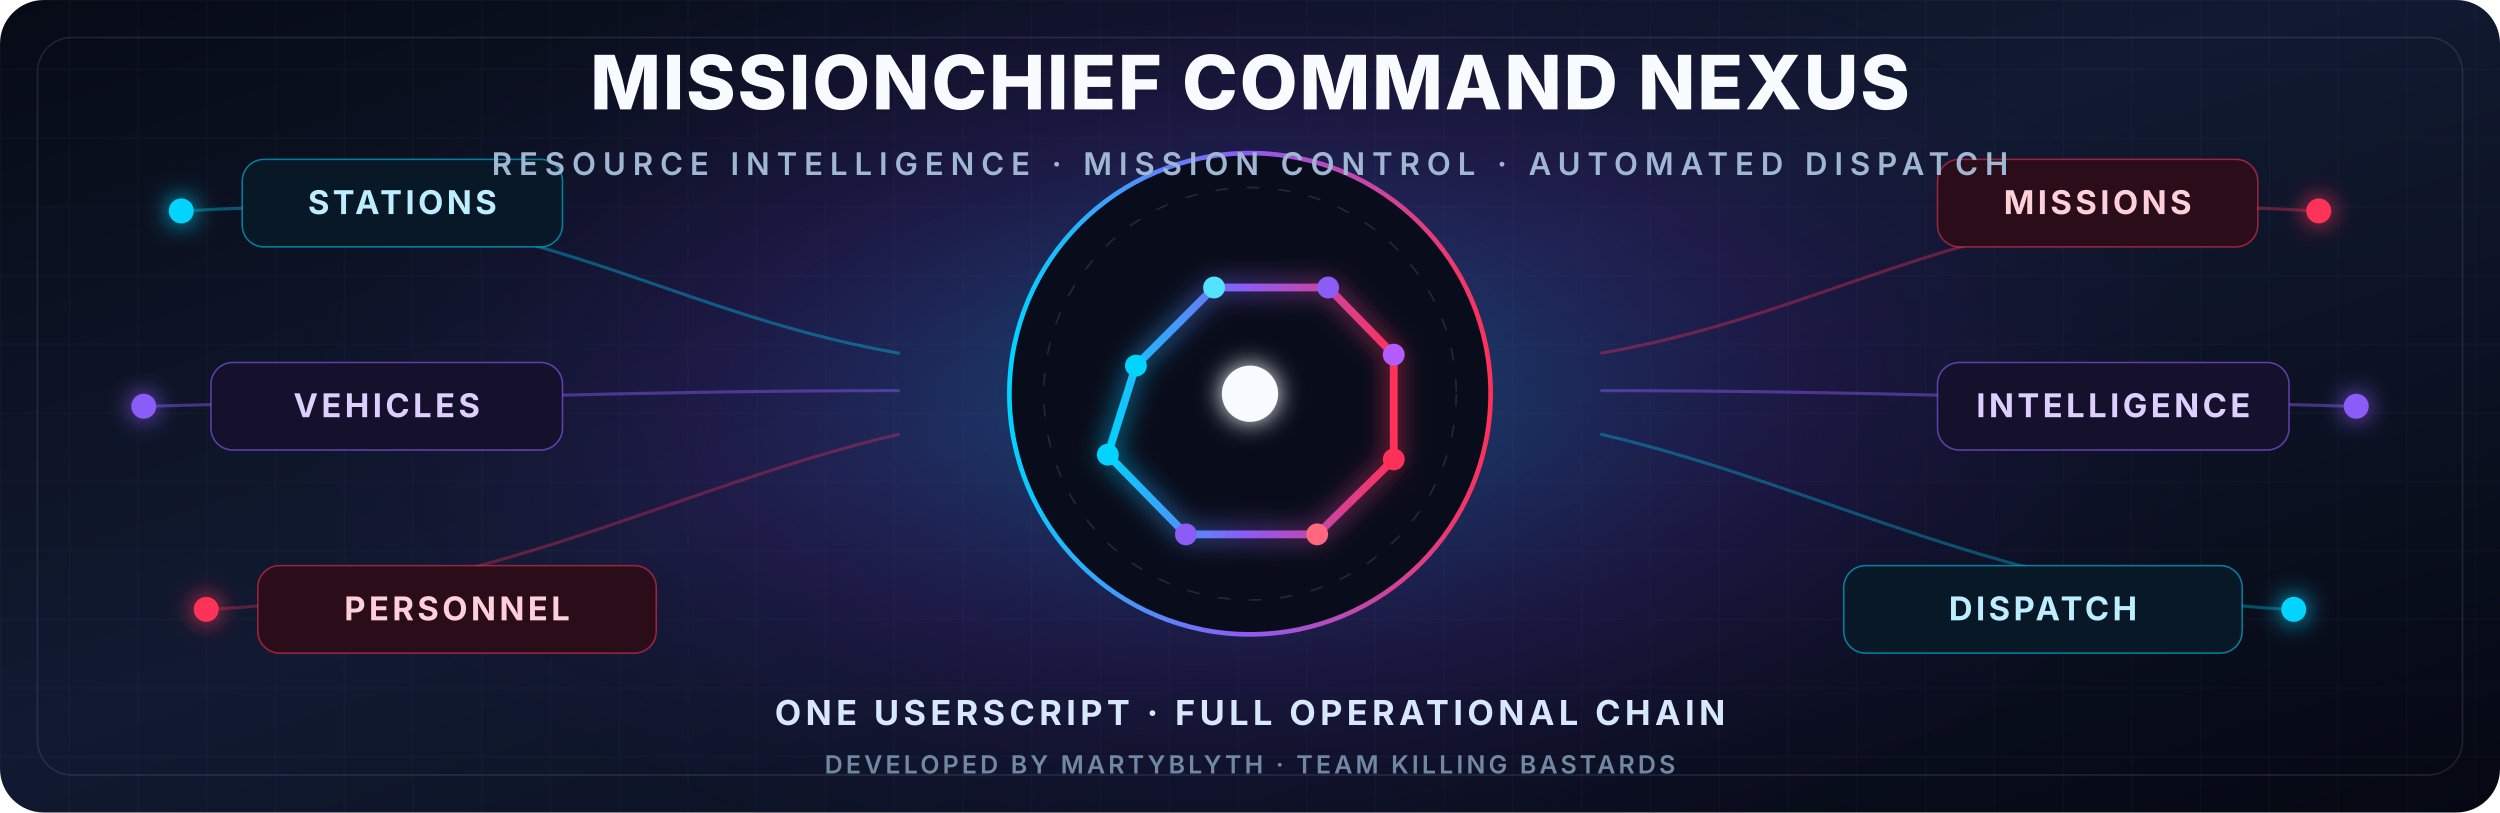
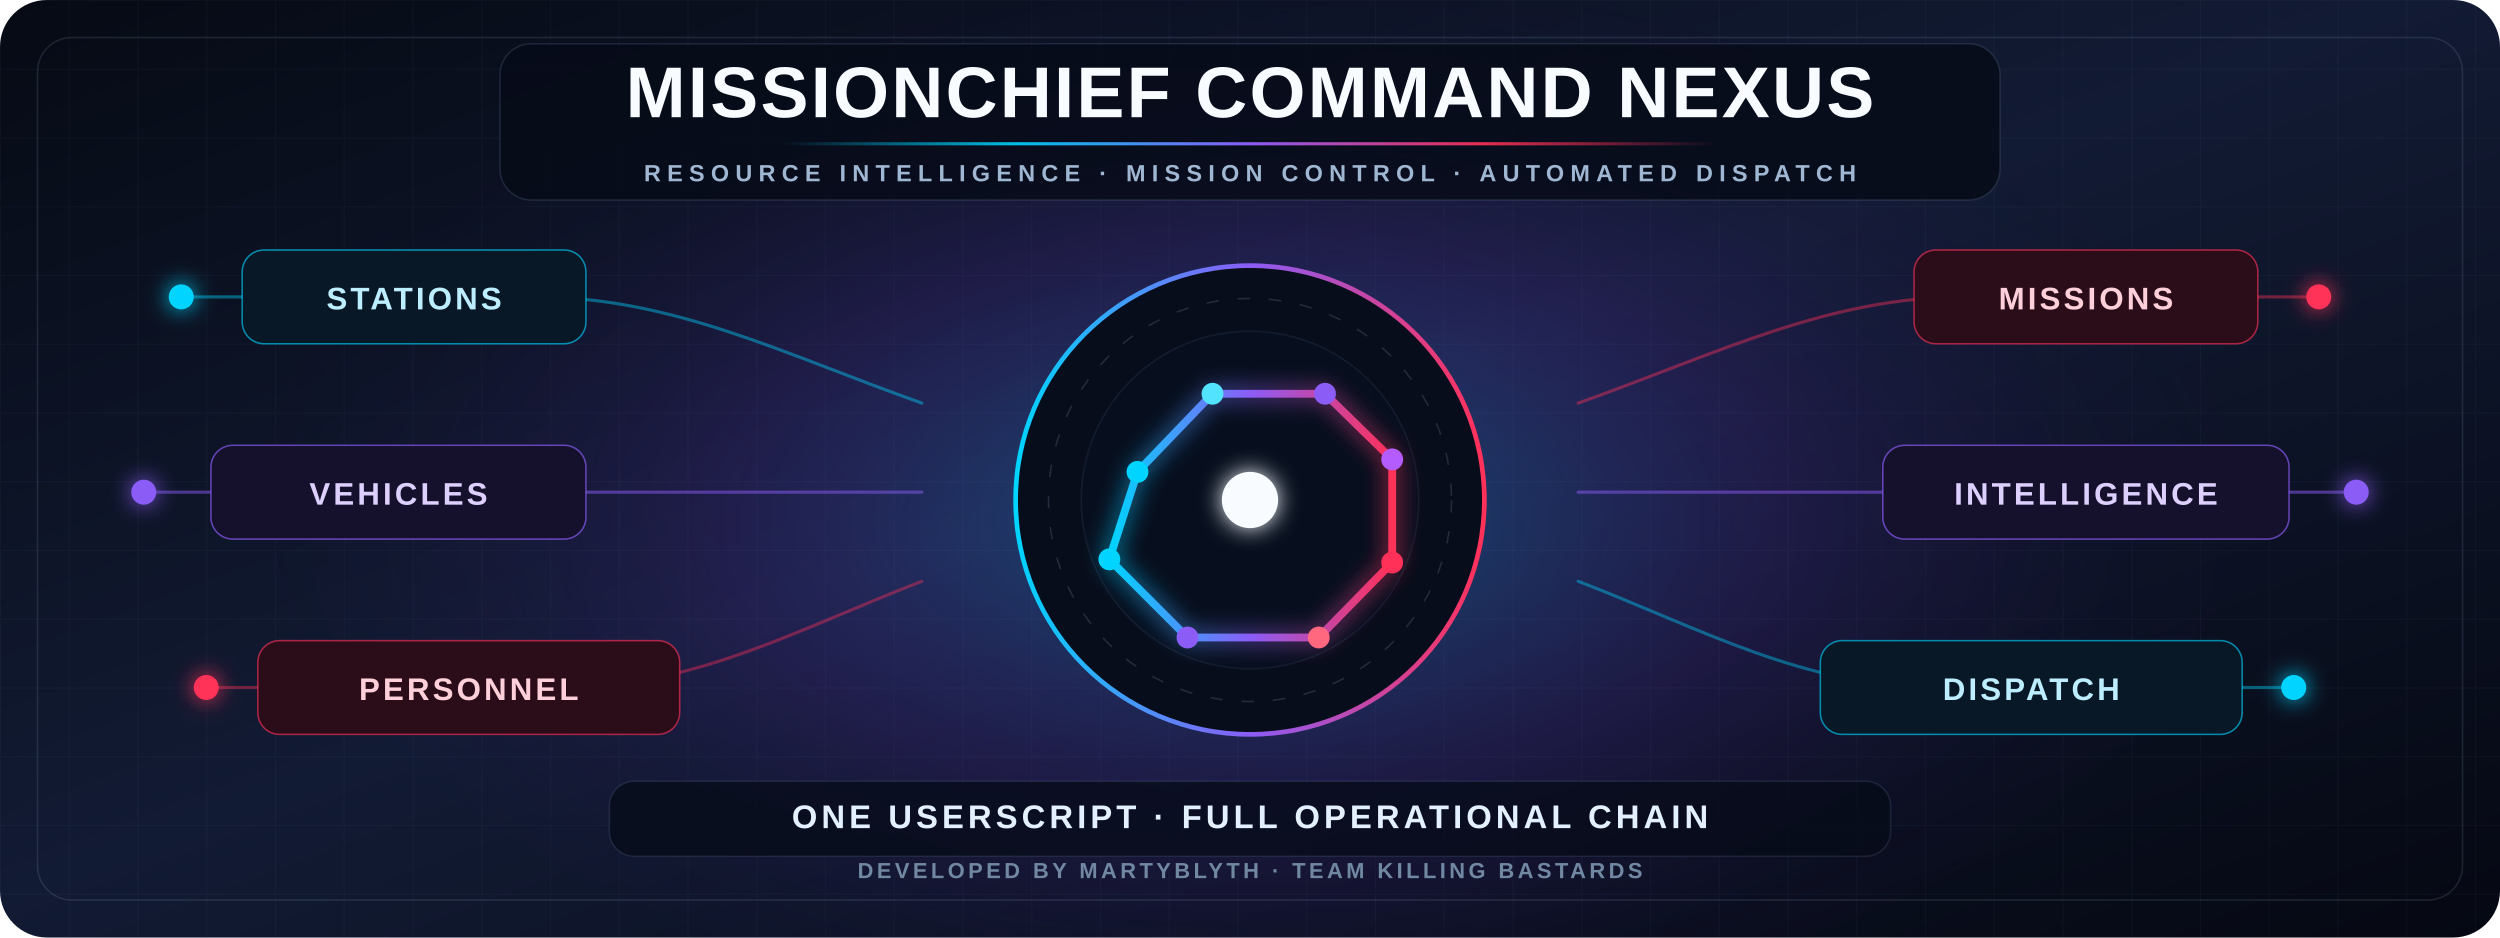
- <svg xmlns="http://www.w3.org/2000/svg" width="1600" height="520" viewBox="0 0 1600 520" role="img" aria-labelledby="title desc">
+ <svg xmlns="http://www.w3.org/2000/svg" width="1600" height="600" viewBox="0 0 1600 600" role="img" aria-labelledby="title desc">
  <defs>
    <linearGradient id="bg" x1="0" y1="0" x2="1" y2="1">
-       <stop offset="0" stop-color="#070b16" />
-       <stop offset="0.46" stop-color="#111a31" />
+       <stop offset="0" stop-color="#060a14" />
+       <stop offset="0.48" stop-color="#121b34" />
      <stop offset="1" stop-color="#050812" />
    </linearGradient>
-     <radialGradient id="core" cx="50%" cy="50%" r="58%">
-       <stop offset="0" stop-color="#13b8ff" stop-opacity="0.36" />
-       <stop offset="0.5" stop-color="#6d28d9" stop-opacity="0.14" />
-       <stop offset="1" stop-color="#000" stop-opacity="0" />
+     <radialGradient id="coreGlow" cx="50%" cy="52%" r="56%">
+       <stop offset="0" stop-color="#17bfff" stop-opacity="0.34" />
+       <stop offset="0.48" stop-color="#7c3aed" stop-opacity="0.14" />
+       <stop offset="1" stop-color="#000000" stop-opacity="0" />
    </radialGradient>
    <linearGradient id="accent" x1="0" y1="0" x2="1" y2="0">
      <stop offset="0" stop-color="#00d4ff" />
-       <stop offset="0.48" stop-color="#8b5cf6" />
+       <stop offset="0.50" stop-color="#8b5cf6" />
      <stop offset="1" stop-color="#ff3158" />
    </linearGradient>
+     <linearGradient id="titleRule" x1="0" y1="0" x2="1" y2="0">
+       <stop offset="0" stop-color="#00d4ff" stop-opacity="0" />
+       <stop offset="0.25" stop-color="#00d4ff" stop-opacity="0.9" />
+       <stop offset="0.50" stop-color="#8b5cf6" stop-opacity="1" />
+       <stop offset="0.75" stop-color="#ff3158" stop-opacity="0.9" />
+       <stop offset="1" stop-color="#ff3158" stop-opacity="0" />
+     </linearGradient>
    <filter id="glow" x="-80%" y="-80%" width="260%" height="260%">
-       <feGaussianBlur stdDeviation="8" result="blur" />
+       <feGaussianBlur stdDeviation="7" result="blur" />
      <feMerge>
        <feMergeNode in="blur" />
        <feMergeNode in="SourceGraphic" />
      </feMerge>
    </filter>
    <pattern id="grid" width="44" height="44" patternUnits="userSpaceOnUse">
-       <path d="M44 0H0V44" fill="none" stroke="#86a5c7" stroke-opacity="0.06" stroke-width="1" />
+       <path d="M44 0H0V44" fill="none" stroke="#9ab4d2" stroke-opacity="0.055" stroke-width="1" />
    </pattern>
  </defs>
-   <rect width="1600" height="520" rx="28" fill="url(#bg)" />
-   <rect width="1600" height="520" rx="28" fill="url(#grid)" />
-   <ellipse cx="800" cy="255" rx="610" ry="310" fill="url(#core)" />
+   <rect width="1600" height="600" rx="30" fill="url(#bg)" />
+   <rect width="1600" height="600" rx="30" fill="url(#grid)" />
+   <ellipse cx="800" cy="320" rx="630" ry="340" fill="url(#coreGlow)" />
+   <rect x="24" y="24" width="1552" height="552" rx="22" fill="none" stroke="#c7ddf7" stroke-opacity="0.12" />
+   <g>
+     <rect x="320" y="28" width="960" height="100" rx="20" fill="#060b18" fill-opacity="0.84" stroke="#9fc5eb" stroke-opacity="0.14" />
+     <text x="800" y="75" text-anchor="middle" fill="#f8fbff" font-family="Segoe UI,Arial,sans-serif" font-size="46" font-weight="800" letter-spacing="1.5">MISSIONCHIEF COMMAND NEXUS</text>
+     <rect x="500" y="91" width="600" height="2" rx="1" fill="url(#titleRule)" />
+     <text x="800" y="116" text-anchor="middle" fill="#9fb7d2" font-family="Segoe UI,Arial,sans-serif" font-size="15" font-weight="700" letter-spacing="4">RESOURCE INTELLIGENCE · MISSION CONTROL · AUTOMATED DISPATCH</text>
+   </g>
  <g fill="none" stroke-linecap="round">
-     <path d="M120 135C330 120 415 198 575 226" stroke="#00d4ff" stroke-opacity="0.35" stroke-width="2" />
-     <path d="M95 260C290 255 420 250 575 250" stroke="#8b5cf6" stroke-opacity="0.45" stroke-width="2" />
-     <path d="M135 390C320 380 430 312 575 278" stroke="#ff3158" stroke-opacity="0.32" stroke-width="2" />
-     <path d="M1480 135C1270 120 1185 198 1025 226" stroke="#ff3158" stroke-opacity="0.35" stroke-width="2" />
-     <path d="M1505 260C1310 255 1180 250 1025 250" stroke="#8b5cf6" stroke-opacity="0.45" stroke-width="2" />
-     <path d="M1465 390C1280 380 1170 312 1025 278" stroke="#00d4ff" stroke-opacity="0.32" stroke-width="2" />
+     <path d="M116 190H342C430 190 500 226 590 258" stroke="#00d4ff" stroke-opacity="0.42" stroke-width="2" />
+     <path d="M92 315H350C455 315 515 315 590 315" stroke="#8b5cf6" stroke-opacity="0.5" stroke-width="2" />
+     <path d="M132 440H360C445 440 512 402 590 372" stroke="#ff3158" stroke-opacity="0.40" stroke-width="2" />
+     <path d="M1484 190H1258C1170 190 1100 226 1010 258" stroke="#ff3158" stroke-opacity="0.42" stroke-width="2" />
+     <path d="M1508 315H1250C1145 315 1085 315 1010 315" stroke="#8b5cf6" stroke-opacity="0.5" stroke-width="2" />
+     <path d="M1468 440H1240C1155 440 1088 402 1010 372" stroke="#00d4ff" stroke-opacity="0.40" stroke-width="2" />
  </g>
  <g filter="url(#glow)">
-     <circle cx="116" cy="135" r="8" fill="#00d4ff" />
-     <circle cx="92" cy="260" r="8" fill="#8b5cf6" />
-     <circle cx="132" cy="390" r="8" fill="#ff3158" />
-     <circle cx="1484" cy="135" r="8" fill="#ff3158" />
-     <circle cx="1508" cy="260" r="8" fill="#8b5cf6" />
-     <circle cx="1468" cy="390" r="8" fill="#00d4ff" />
+     <circle cx="116" cy="190" r="8" fill="#00d4ff" />
+     <circle cx="92" cy="315" r="8" fill="#8b5cf6" />
+     <circle cx="132" cy="440" r="8" fill="#ff3158" />
+     <circle cx="1484" cy="190" r="8" fill="#ff3158" />
+     <circle cx="1508" cy="315" r="8" fill="#8b5cf6" />
+     <circle cx="1468" cy="440" r="8" fill="#00d4ff" />
  </g>
-   <g font-family="Inter,Segoe UI,Arial,sans-serif" font-size="21" font-weight="700" letter-spacing="2.2">
-     <g transform="translate(155 102)">
-       <rect width="205" height="56" rx="14" fill="#091827" stroke="#00d4ff" stroke-opacity="0.55" />
-       <text x="102.5" y="35" text-anchor="middle" fill="#bceeff">STATIONS</text>
+   <g font-family="Segoe UI,Arial,sans-serif" font-size="20" font-weight="800" letter-spacing="2">
+     <g transform="translate(155 160)">
+       <rect width="220" height="60" rx="14" fill="#091827" stroke="#00d4ff" stroke-opacity="0.62" />
+       <text x="110" y="38" text-anchor="middle" fill="#bceeff">STATIONS</text>
    </g>
-     <g transform="translate(135 232)">
-       <rect width="225" height="56" rx="14" fill="#15102b" stroke="#8b5cf6" stroke-opacity="0.62" />
-       <text x="112.5" y="35" text-anchor="middle" fill="#ddd0ff">VEHICLES</text>
+     <g transform="translate(135 285)">
+       <rect width="240" height="60" rx="14" fill="#15102b" stroke="#8b5cf6" stroke-opacity="0.68" />
+       <text x="120" y="38" text-anchor="middle" fill="#ddd0ff">VEHICLES</text>
    </g>
-     <g transform="translate(165 362)">
-       <rect width="255" height="56" rx="14" fill="#2b0d1a" stroke="#ff3158" stroke-opacity="0.55" />
-       <text x="127.5" y="35" text-anchor="middle" fill="#ffd0d9">PERSONNEL</text>
+     <g transform="translate(165 410)">
+       <rect width="270" height="60" rx="14" fill="#2b0d1a" stroke="#ff3158" stroke-opacity="0.62" />
+       <text x="135" y="38" text-anchor="middle" fill="#ffd0d9">PERSONNEL</text>
    </g>
-     <g transform="translate(1240 102)">
-       <rect width="205" height="56" rx="14" fill="#2b0d1a" stroke="#ff3158" stroke-opacity="0.55" />
-       <text x="102.5" y="35" text-anchor="middle" fill="#ffd0d9">MISSIONS</text>
+     <g transform="translate(1225 160)">
+       <rect width="220" height="60" rx="14" fill="#2b0d1a" stroke="#ff3158" stroke-opacity="0.62" />
+       <text x="110" y="38" text-anchor="middle" fill="#ffd0d9">MISSIONS</text>
    </g>
-     <g transform="translate(1240 232)">
-       <rect width="225" height="56" rx="14" fill="#15102b" stroke="#8b5cf6" stroke-opacity="0.62" />
-       <text x="112.5" y="35" text-anchor="middle" fill="#ddd0ff">INTELLIGENCE</text>
+     <g transform="translate(1205 285)">
+       <rect width="260" height="60" rx="14" fill="#15102b" stroke="#8b5cf6" stroke-opacity="0.68" />
+       <text x="130" y="38" text-anchor="middle" fill="#ddd0ff">INTELLIGENCE</text>
    </g>
-     <g transform="translate(1180 362)">
-       <rect width="255" height="56" rx="14" fill="#091827" stroke="#00d4ff" stroke-opacity="0.55" />
-       <text x="127.5" y="35" text-anchor="middle" fill="#bceeff">DISPATCH</text>
+     <g transform="translate(1165 410)">
+       <rect width="270" height="60" rx="14" fill="#091827" stroke="#00d4ff" stroke-opacity="0.62" />
+       <text x="135" y="38" text-anchor="middle" fill="#bceeff">DISPATCH</text>
    </g>
  </g>
-   <g transform="translate(800 252)">
-     <circle r="154" fill="#090d1b" stroke="url(#accent)" stroke-width="3" />
-     <circle r="132" fill="none" stroke="#a8c4e4" stroke-opacity="0.16" stroke-width="1" stroke-dasharray="8 12" />
-     <path d="M-73-18L-23-68H50L92-25V42L43 90H-41L-91 39Z" fill="none" stroke="url(#accent)" stroke-width="5" filter="url(#glow)" />
-     <circle cx="-73" cy="-18" r="7" fill="#00d4ff" />
-     <circle cx="-23" cy="-68" r="7" fill="#52e3ff" />
-     <circle cx="50" cy="-68" r="7" fill="#8b5cf6" />
-     <circle cx="92" cy="-25" r="7" fill="#b55cff" />
-     <circle cx="92" cy="42" r="7" fill="#ff3158" />
-     <circle cx="43" cy="90" r="7" fill="#ff687f" />
-     <circle cx="-41" cy="90" r="7" fill="#8b5cf6" />
-     <circle cx="-91" cy="39" r="7" fill="#00d4ff" />
+   <g transform="translate(800 320)">
+     <circle r="150" fill="#080d1b" stroke="url(#accent)" stroke-width="3" />
+     <circle r="129" fill="none" stroke="#a8c4e4" stroke-opacity="0.17" stroke-width="1" stroke-dasharray="8 12" />
+     <circle r="108" fill="#07101f" fill-opacity="0.72" stroke="#9dc7ed" stroke-opacity="0.08" />
+     <path d="M-72-18L-24-68H48L91-26V40L44 88H-40L-90 38Z" fill="none" stroke="url(#accent)" stroke-width="5" filter="url(#glow)" />
+     <circle cx="-72" cy="-18" r="7" fill="#00d4ff" />
+     <circle cx="-24" cy="-68" r="7" fill="#52e3ff" />
+     <circle cx="48" cy="-68" r="7" fill="#8b5cf6" />
+     <circle cx="91" cy="-26" r="7" fill="#b55cff" />
+     <circle cx="91" cy="40" r="7" fill="#ff3158" />
+     <circle cx="44" cy="88" r="7" fill="#ff687f" />
+     <circle cx="-40" cy="88" r="7" fill="#8b5cf6" />
+     <circle cx="-90" cy="38" r="7" fill="#00d4ff" />
    <circle r="18" fill="#f8fbff" filter="url(#glow)" />
  </g>
-   <g font-family="Inter,Segoe UI,Arial,sans-serif" text-anchor="middle">
-     <text x="800" y="70" fill="#f8fbff" font-size="48" font-weight="800" letter-spacing="1.2">MISSIONCHIEF COMMAND NEXUS</text>
-     <text x="800" y="112" fill="#9fb7d2" font-size="20" font-weight="600" letter-spacing="4.4">RESOURCE INTELLIGENCE · MISSION CONTROL · AUTOMATED DISPATCH</text>
-     <text x="800" y="464" fill="#d7e8fa" font-size="22" font-weight="700" letter-spacing="2.8">ONE USERSCRIPT · FULL OPERATIONAL CHAIN</text>
-     <text x="800" y="495" fill="#7188a3" font-size="16" font-weight="600" letter-spacing="2">DEVELOPED BY MARTYBLYTH · TEAM KILLING BASTARDS</text>
+   <g font-family="Segoe UI,Arial,sans-serif" text-anchor="middle">
+     <rect x="390" y="500" width="820" height="48" rx="16" fill="#060b18" fill-opacity="0.76" stroke="#9fc5eb" stroke-opacity="0.12" />
+     <text x="800" y="530" fill="#e3f0ff" font-size="21" font-weight="800" letter-spacing="2.6">ONE USERSCRIPT · FULL OPERATIONAL CHAIN</text>
+     <text x="800" y="562" fill="#7188a3" font-size="14" font-weight="700" letter-spacing="2.2">DEVELOPED BY MARTYBLYTH · TEAM KILLING BASTARDS</text>
  </g>
-   <rect x="24" y="24" width="1552" height="472" rx="22" fill="none" stroke="#c7ddf7" stroke-opacity="0.12" />
</svg>
